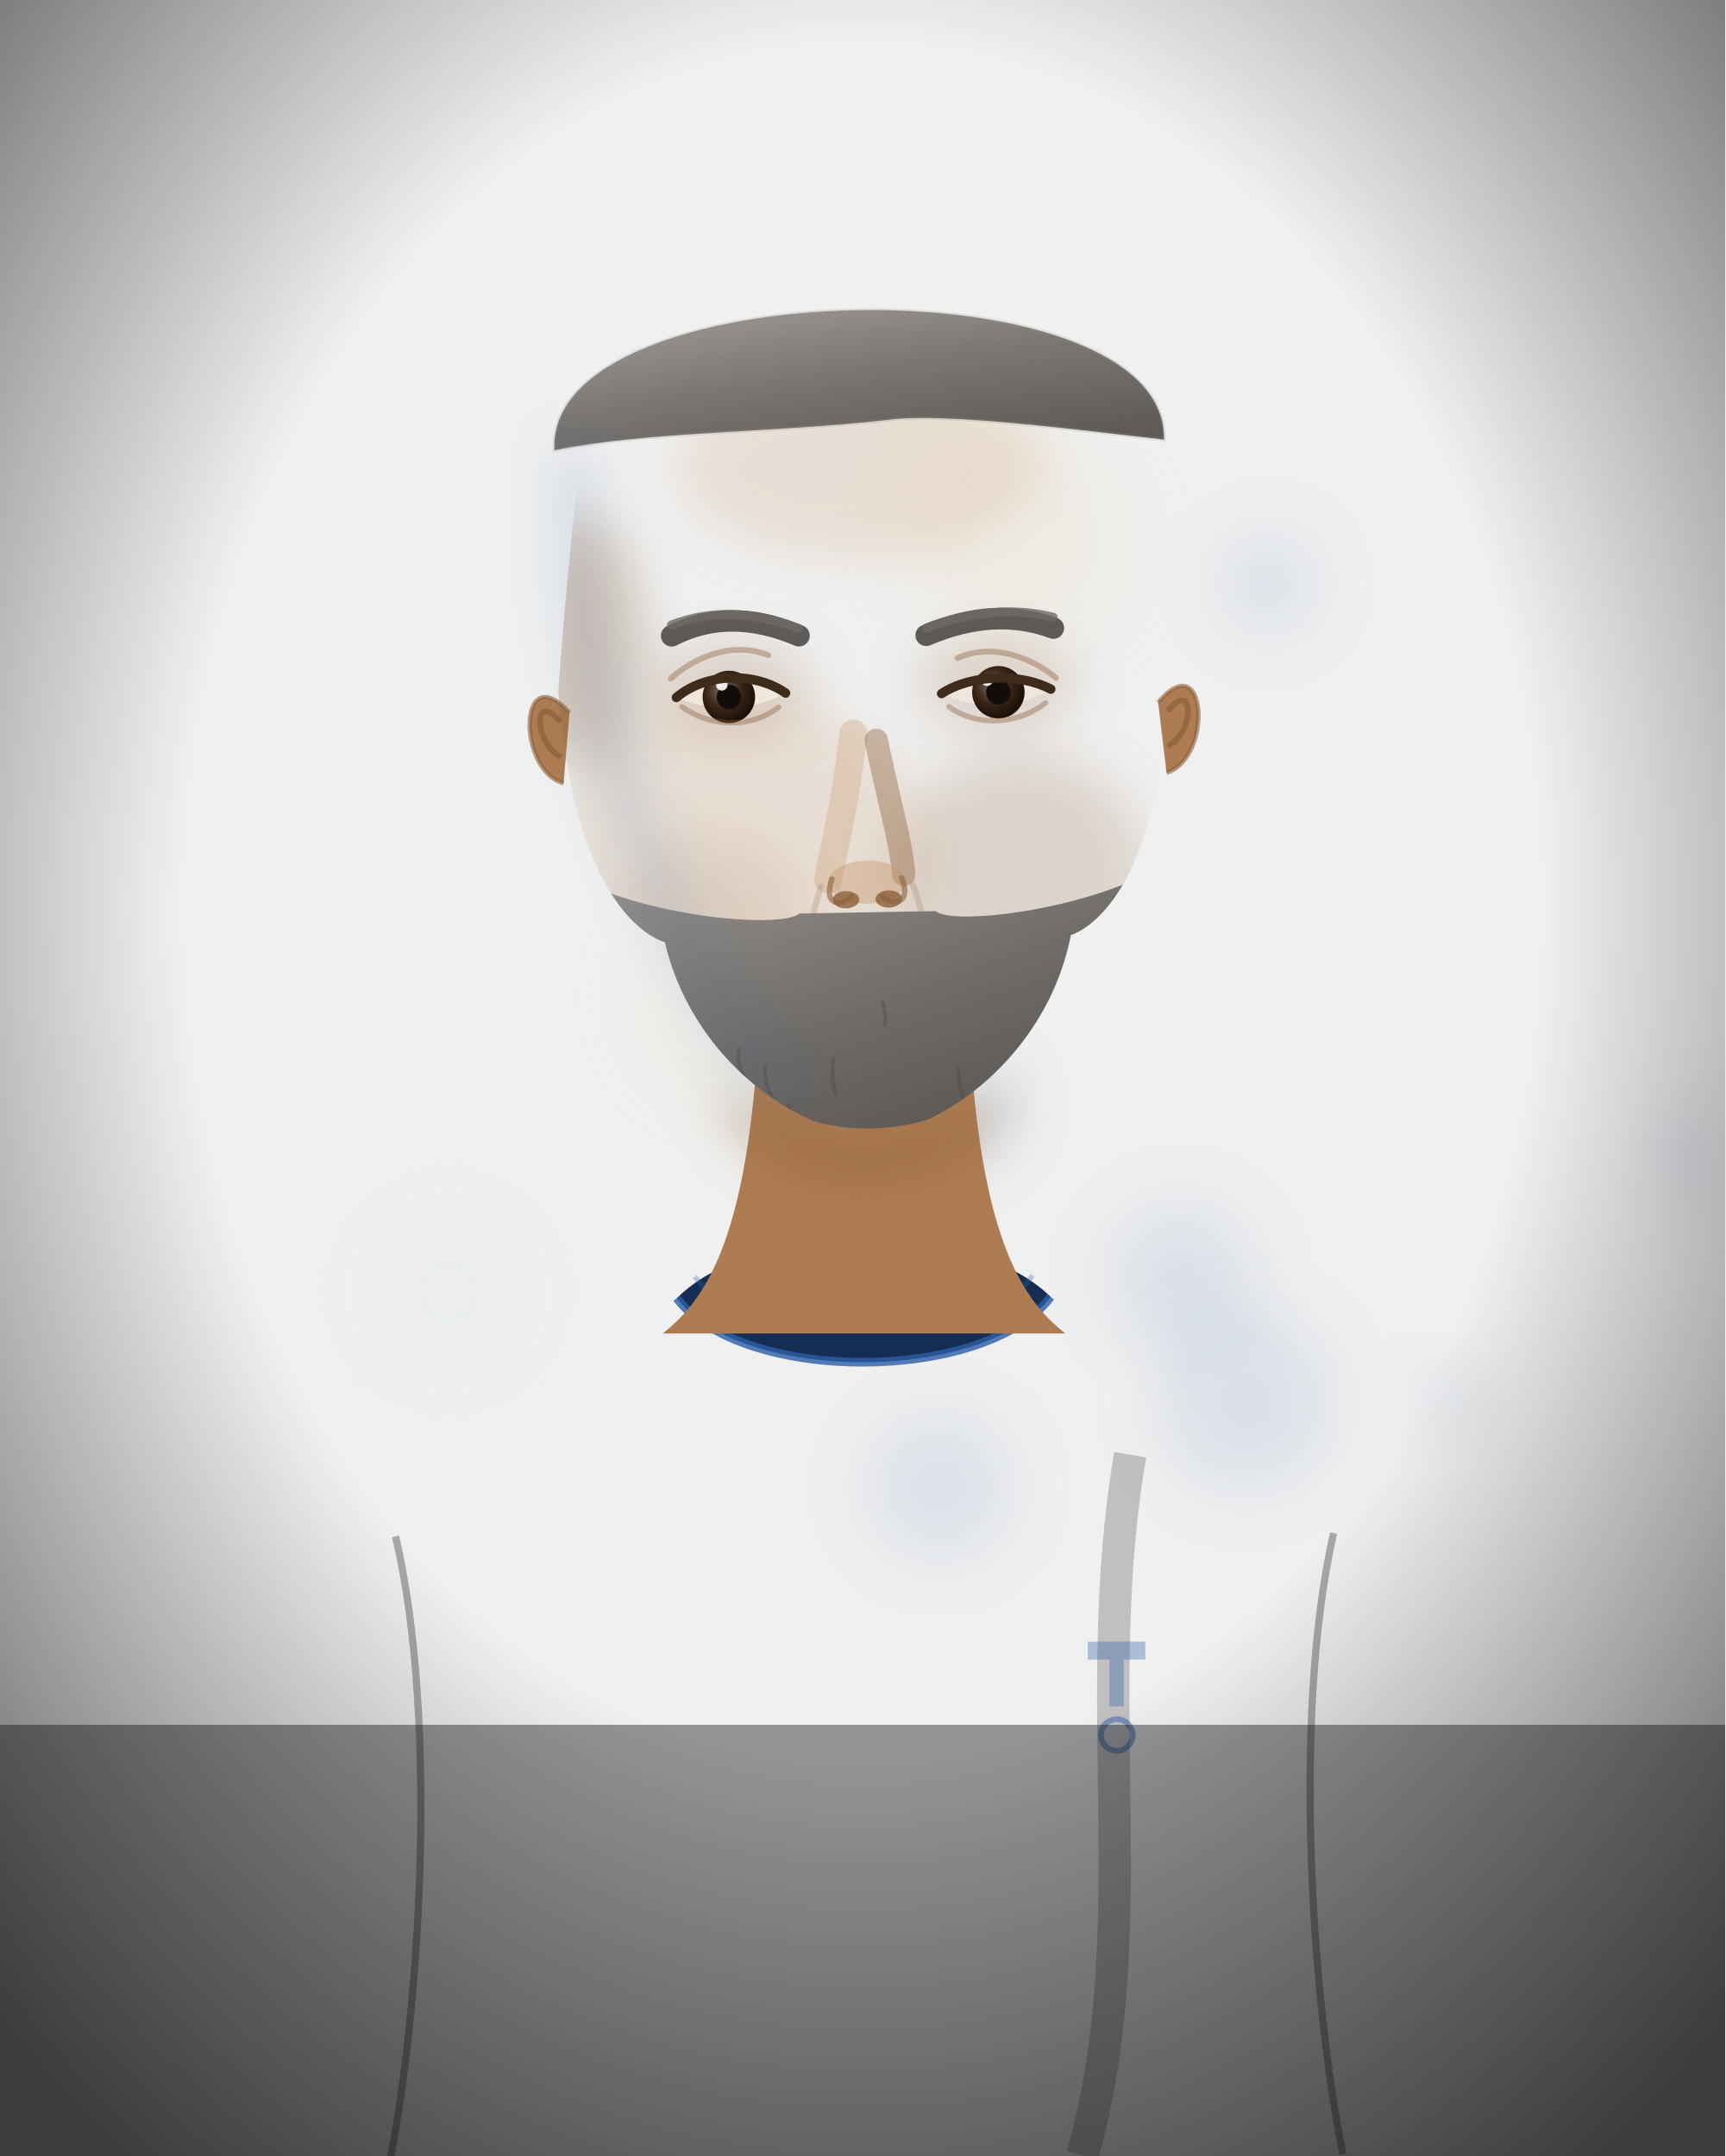
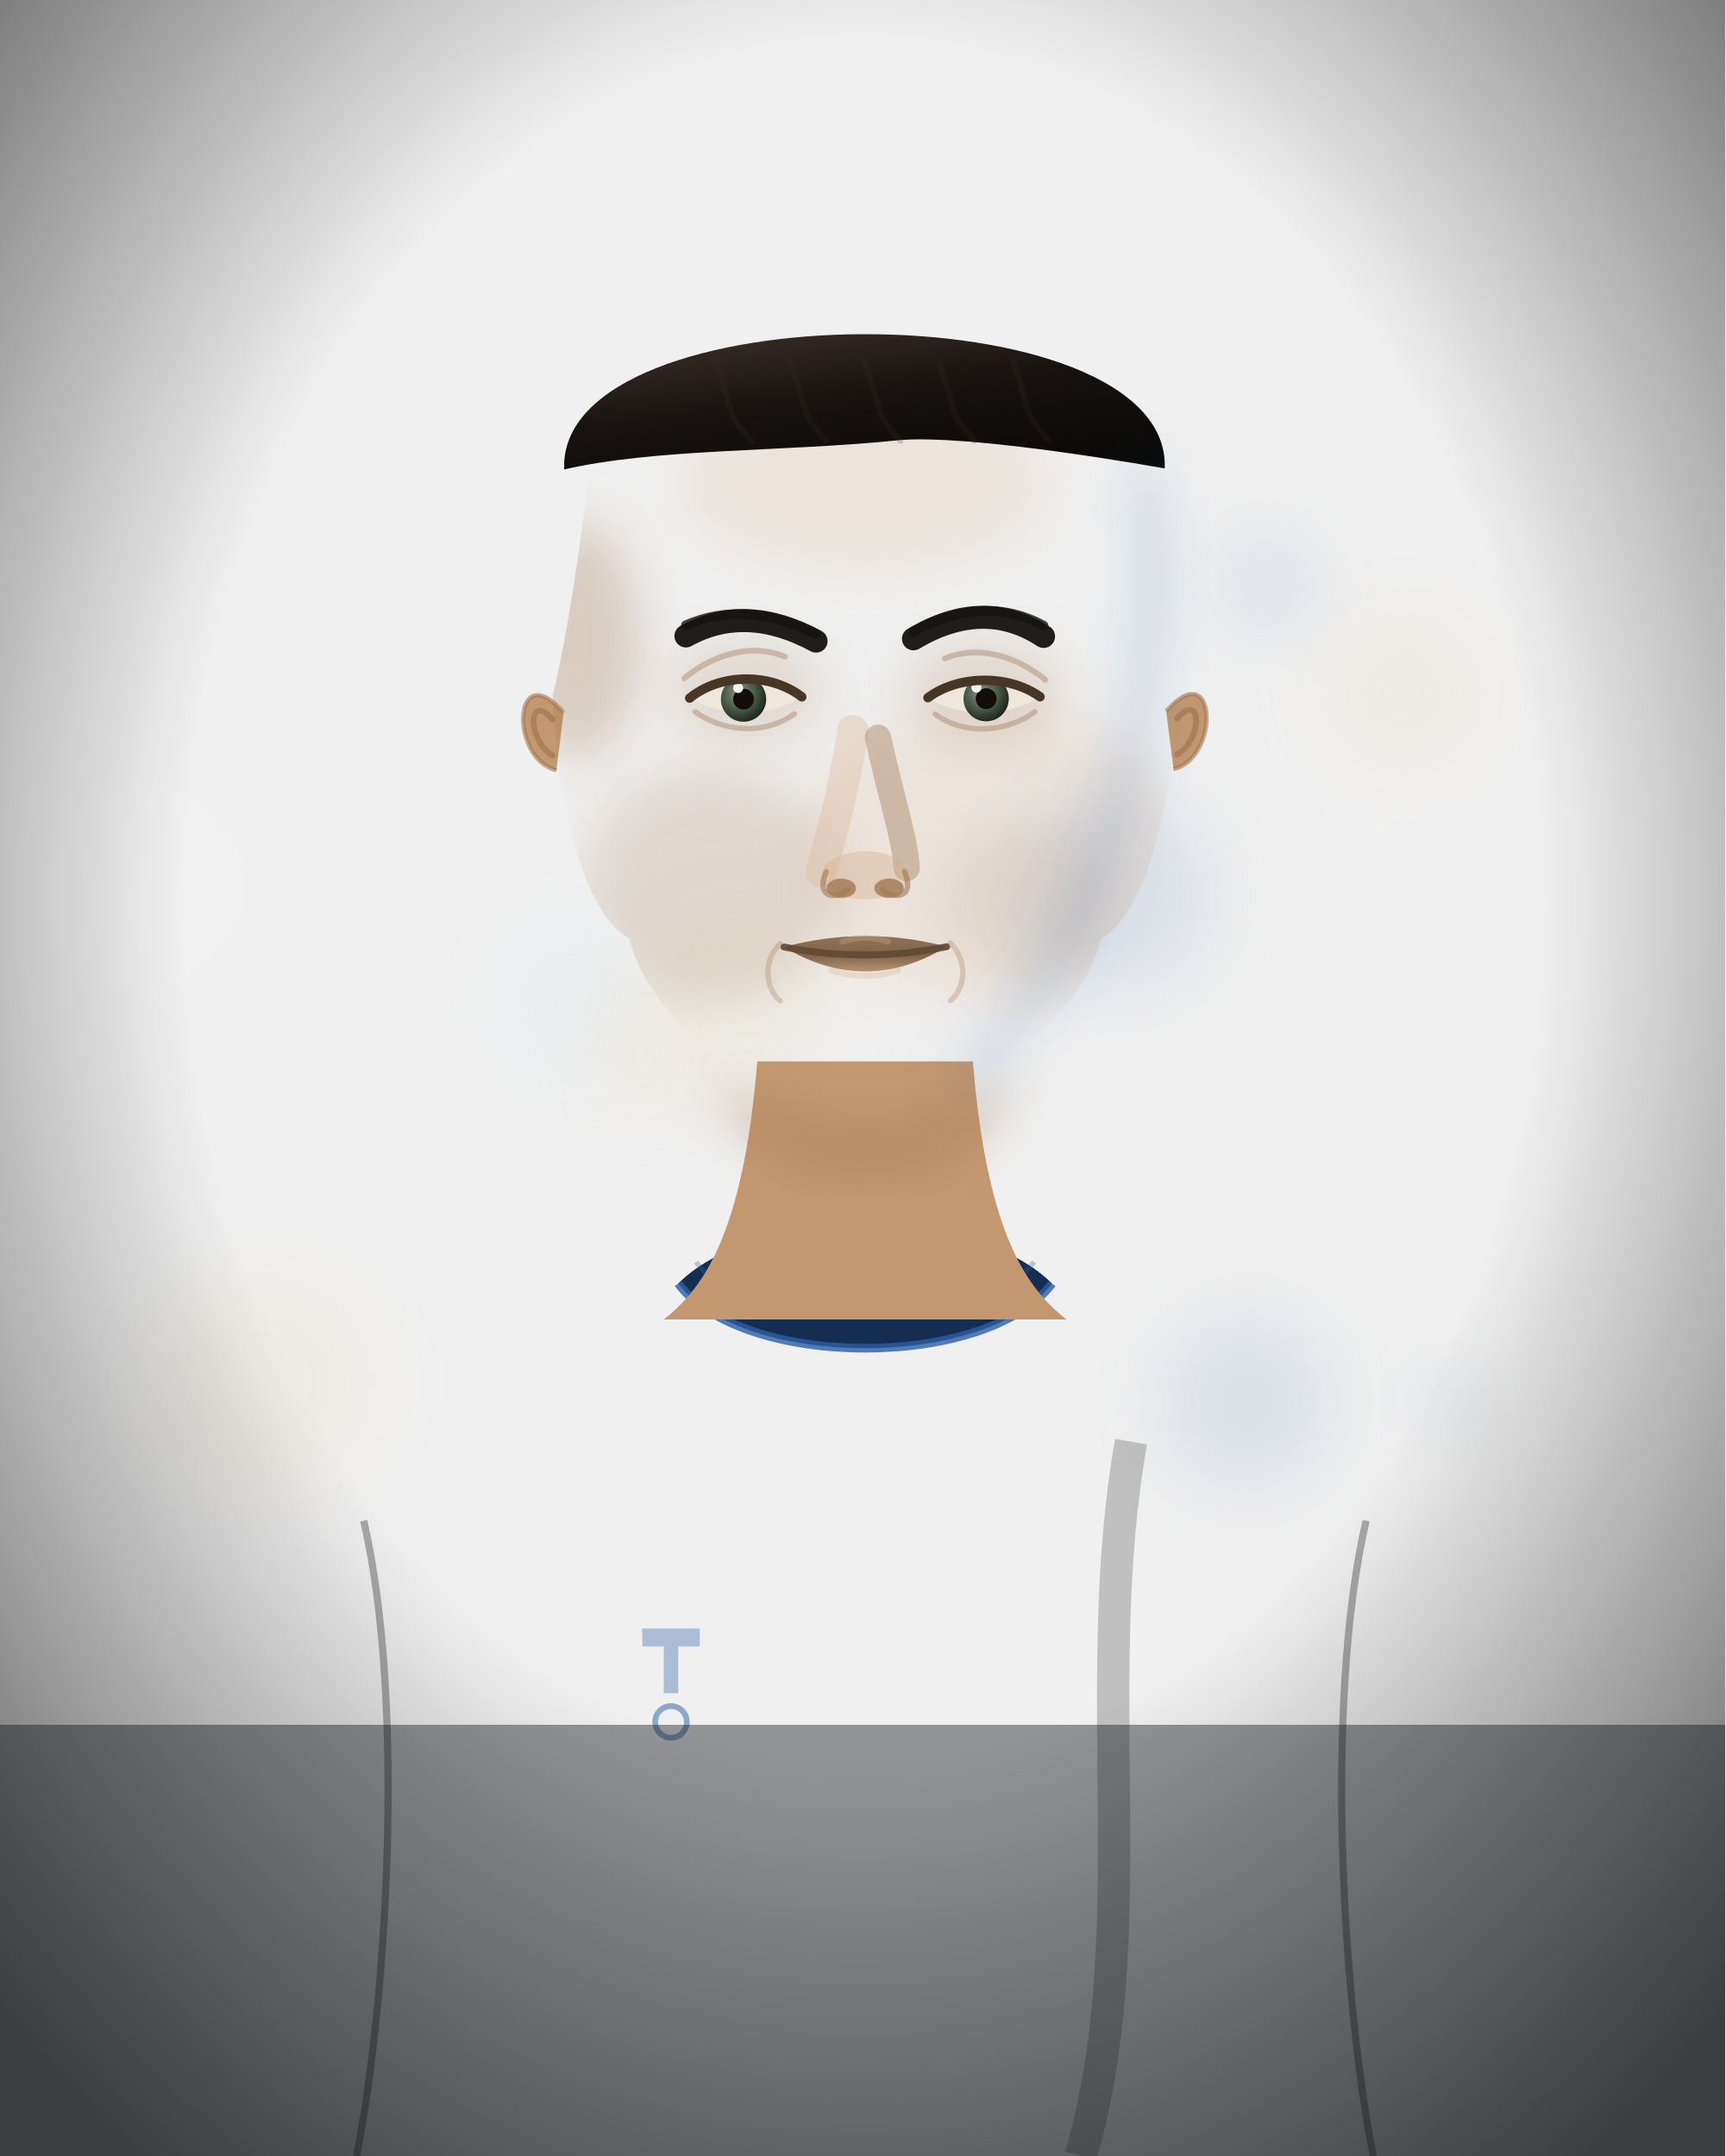
<svg xmlns="http://www.w3.org/2000/svg" viewBox="0 0 480 600" width="480" height="600" role="img" aria-label="Mahela Jayawardene portrait">
  <defs>
    <radialGradient id="p0ca5c89e4c-bg" cx="50%" cy="34%" r="78%">
      <stop offset="0%" stop-color="#1c3e6f" />
      <stop offset="46%" stop-color="#101B24" />
      <stop offset="100%" stop-color="#05090C" />
    </radialGradient>
    <radialGradient id="p0ca5c89e4c-glow" cx="50%" cy="50%" r="50%">
      <stop offset="0%" stop-color="#2B5EA8" stop-opacity="0.3" />
      <stop offset="60%" stop-color="#2B5EA8" stop-opacity="0.1" />
      <stop offset="100%" stop-color="#2B5EA8" stop-opacity="0" />
    </radialGradient>
-     <radialGradient id="p0ca5c89e4c-face" cx="34%" cy="26%" r="78%">
-       <stop offset="0%" stop-color="#C69668" />
-       <stop offset="42%" stop-color="#AE7C52" />
-       <stop offset="100%" stop-color="#8C6039" />
+     <radialGradient id="p0ca5c89e4c-face" cx="66%" cy="26%" r="78%">
+       <stop offset="0%" stop-color="#D8B08B" />
+       <stop offset="42%" stop-color="#C3976F" />
+       <stop offset="100%" stop-color="#A17852" />
    </radialGradient>
-     <linearGradient id="p0ca5c89e4c-shade" x1="0%" y1="0%" x2="100%" y2="0%">
-       <stop offset="0%" stop-color="#8C6039" stop-opacity="0" />
-       <stop offset="62%" stop-color="#8C6039" stop-opacity="0.1" />
-       <stop offset="100%" stop-color="#8C6039" stop-opacity="0.4" />
+     <linearGradient id="p0ca5c89e4c-shade" x1="100%" y1="0%" x2="0%" y2="0%">
+       <stop offset="0%" stop-color="#A17852" stop-opacity="0" />
+       <stop offset="62%" stop-color="#A17852" stop-opacity="0.1" />
+       <stop offset="100%" stop-color="#A17852" stop-opacity="0.4" />
    </linearGradient>
    <linearGradient id="p0ca5c89e4c-hair" x1="20%" y1="0%" x2="80%" y2="100%">
-       <stop offset="0%" stop-color="#918C87" />
-       <stop offset="46%" stop-color="#6E6A66" />
-       <stop offset="100%" stop-color="#4E4A47" />
+       <stop offset="0%" stop-color="#3A2E27" />
+       <stop offset="46%" stop-color="#17120F" />
+       <stop offset="100%" stop-color="#0A0806" />
    </linearGradient>
    <linearGradient id="p0ca5c89e4c-jersey" x1="10%" y1="0%" x2="90%" y2="100%">
      <stop offset="0%" stop-color="#152d51" />
      <stop offset="52%" stop-color="#0b182c" />
      <stop offset="100%" stop-color="#070D12" />
    </linearGradient>
    <radialGradient id="p0ca5c89e4c-iris" cx="40%" cy="38%" r="62%">
-       <stop offset="0%" stop-color="#7f7167" />
-       <stop offset="55%" stop-color="#3A2415" />
-       <stop offset="100%" stop-color="#1a1009" />
+       <stop offset="0%" stop-color="#8a9589" />
+       <stop offset="55%" stop-color="#4B5C4A" />
+       <stop offset="100%" stop-color="#222921" />
    </radialGradient>
    <linearGradient id="p0ca5c89e4c-lip" x1="0%" y1="0%" x2="0%" y2="100%">
-       <stop offset="0%" stop-color="#765130" />
-       <stop offset="55%" stop-color="#654529" />
-       <stop offset="100%" stop-color="#9d704a" />
+       <stop offset="0%" stop-color="#876545" />
+       <stop offset="55%" stop-color="#74563b" />
+       <stop offset="100%" stop-color="#b08864" />
    </linearGradient>
    <radialGradient id="p0ca5c89e4c-vig" cx="50%" cy="42%" r="72%">
      <stop offset="55%" stop-color="#000" stop-opacity="0" />
      <stop offset="100%" stop-color="#000" stop-opacity="0.6" />
    </radialGradient>
    <filter id="p0ca5c89e4c-soft" x="-30%" y="-30%" width="160%" height="160%">
      <feGaussianBlur stdDeviation="7" />
    </filter>
    <filter id="p0ca5c89e4c-bokeh" x="-50%" y="-50%" width="200%" height="200%">
      <feGaussianBlur stdDeviation="9" />
    </filter>
    <clipPath id="p0ca5c89e4c-clip">
-       <path d="M 161.6 133.7 C 161.6 93.8, 197.1 89.8, 240.4 89.8 C 283.7 89.8, 319.2 93.8, 319.2 133.7 C 323.9 172.8, 325.3 190.8, 325.3 190.8 C 321.9 255.2, 296.9 261.2, 296.9 261.2 C 291.2 287.5, 272.1 304.8, 256.3 311.8 C 246.7 314.8, 234.1 314.8, 224.6 311.8 C 208.7 304.8, 189.6 287.5, 183.9 261.2 C 183.9 261.2, 158.9 255.2, 155.5 190.8 C 155.5 190.8, 156.9 172.8, 161.6 133.7 Z" />
+       <path d="M 163.1 138.7 C 163.1 100.5, 198 96.5, 240.7 96.5 C 283.3 96.5, 318.2 100.5, 318.2 138.7 C 322.8 175.5, 327.5 193.5, 327.5 193.5 C 324.1 255, 306.4 261, 306.4 261 C 299.8 285.4, 274.5 299.7, 257.6 306.7 C 247.4 309.7, 233.9 309.7, 223.7 306.7 C 206.8 299.7, 181.5 285.4, 174.9 261 C 174.9 261, 157.3 255, 153.8 193.5 C 153.8 193.5, 158.5 175.5, 163.1 138.7 Z" />
    </clipPath>
  </defs>
  <rect width="480" height="600" fill="url(#bgGradId)" />
  <g>
-     <circle cx="261.3" cy="413.6" r="21.2" fill="#2B5EA8" opacity="0.1" filter="url(#p0ca5c89e4c-bokeh)" />
-     <circle cx="15.4" cy="255.4" r="30.5" fill="#FFFFFF" opacity="0.1" filter="url(#p0ca5c89e4c-bokeh)" />
-     <circle cx="124.7" cy="359.3" r="26.9" fill="#BFD8E6" opacity="0.1" filter="url(#p0ca5c89e4c-bokeh)" />
-     <circle cx="478.2" cy="321" r="16.9" fill="#2B5EA8" opacity="0.1" filter="url(#p0ca5c89e4c-bokeh)" />
-     <circle cx="328.3" cy="355.2" r="21.6" fill="#2B5EA8" opacity="0.1" filter="url(#p0ca5c89e4c-bokeh)" />
-     <circle cx="266.4" cy="308.3" r="16.1" fill="#2B5EA8" opacity="0.1" filter="url(#p0ca5c89e4c-bokeh)" />
+     <circle cx="310" cy="248.7" r="29.7" fill="#2B5EA8" opacity="0.1" filter="url(#p0ca5c89e4c-bokeh)" />
+     <circle cx="73.8" cy="384.6" r="32.1" fill="#E8C98A" opacity="0.1" filter="url(#p0ca5c89e4c-bokeh)" />
+     <circle cx="253.8" cy="291.1" r="7.6" fill="#E8C98A" opacity="0" filter="url(#p0ca5c89e4c-bokeh)" />
+     <circle cx="178.8" cy="293.8" r="15.5" fill="#E8C98A" opacity="0.1" filter="url(#p0ca5c89e4c-bokeh)" />
+     <circle cx="159.9" cy="278.5" r="24.5" fill="#BFD8E6" opacity="0.1" filter="url(#p0ca5c89e4c-bokeh)" />
+     <circle cx="390.3" cy="192.5" r="25.1" fill="#E8C98A" opacity="0.1" filter="url(#p0ca5c89e4c-bokeh)" />
+     <circle cx="39.8" cy="246.9" r="25.9" fill="#FFFFFF" opacity="0.1" filter="url(#p0ca5c89e4c-bokeh)" />
    <circle cx="346.7" cy="390.1" r="26.1" fill="#2B5EA8" opacity="0.1" filter="url(#p0ca5c89e4c-bokeh)" />
    <circle cx="205.7" cy="277.5" r="29.7" fill="#E8C98A" opacity="0.1" filter="url(#p0ca5c89e4c-bokeh)" />
    <circle cx="24.3" cy="72.5" r="18.6" fill="#E8C98A" opacity="0" filter="url(#p0ca5c89e4c-bokeh)" />
    <circle cx="352.5" cy="162.5" r="14.9" fill="#2B5EA8" opacity="0.1" filter="url(#p0ca5c89e4c-bokeh)" />
    <circle cx="402" cy="388.6" r="9" fill="#2B5EA8" opacity="0.1" filter="url(#p0ca5c89e4c-bokeh)" />
-     <circle cx="282.6" cy="150.8" r="33.2" fill="#E8C98A" opacity="0.1" filter="url(#p0ca5c89e4c-bokeh)" />
-     <circle cx="390.8" cy="162.1" r="11.6" fill="#E8C98A" opacity="0" filter="url(#p0ca5c89e4c-bokeh)" />
    <rect x="0" y="180" width="480" height="36" fill="#DDEAF2" opacity="0" />
  </g>
-   <ellipse cx="240.4" cy="188.7" rx="203.8" ry="252.7" fill="url(#glowId)" />
-   <g transform="rotate(-0.2 240.4 383.1)">
-     <path d="M 69.9 600 C 103.9 413.1, 144.4 371.1, 188.4 361.1     L 292.4 361.1 C 336.4 371.1, 376.9 413.1, 410.9 600 Z" fill="url(#jerseyGradId)" />
-     <path d="M 109.9 427.1 C 121.9 479.1, 115.9 560, 107.9 600" fill="none" stroke="#000" stroke-opacity="0.3" stroke-width="2" />
-     <path d="M 370.9 427.1 C 358.9 479.1, 364.9 560, 372.9 600" fill="none" stroke="#000" stroke-opacity="0.3" stroke-width="2" />
-     <path d="M 154.4 417.1 C 170.4 467.1, 158.4 530, 176.4 600" fill="none" stroke="#fff" stroke-opacity="0" stroke-width="10" />
-     <path d="M 314.4 405.1 C 302.4 473.1, 318.4 538, 300.4 600" fill="none" stroke="#000" stroke-opacity="0.2" stroke-width="9" />
-     <path d="M 188.4 361.1 C 206.4 385.1, 274.4 385.1, 292.4 361.1     C 280.4 349.1, 258.4 345.1, 240.4 345.1     C 222.4 345.1, 200.4 349.1, 188.4 361.1 Z" fill="#152d51" />
-     <path d="M 188.4 361.1 C 206.4 385.1, 274.4 385.1, 292.4 361.1" fill="none" stroke="#2B5EA8" stroke-opacity="0.8" stroke-width="2.4" />
-     <path d="M 193.4 355.1 C 207.4 375.1, 273.4 375.1, 287.4 355.1" fill="none" stroke="#2B5EA8" stroke-opacity="0.3" stroke-width="1.4" />
-     <g transform="translate(302.4 457.1)" opacity="0.5">
+   <ellipse cx="240.7" cy="191.4" rx="208.5" ry="242.6" fill="url(#glowId)" />
+   <g transform="rotate(0 240.7 379.2)">
+     <path d="M 61.2 600 C 95.2 409.2, 144.7 367.2, 188.7 357.2     L 292.7 357.2 C 336.7 367.2, 386.1 409.2, 420.1 600 Z" fill="url(#jerseyGradId)" />
+     <path d="M 101.2 423.2 C 113.2 475.2, 107.2 560, 99.2 600" fill="none" stroke="#000" stroke-opacity="0.3" stroke-width="2" />
+     <path d="M 380.1 423.2 C 368.1 475.2, 374.1 560, 382.1 600" fill="none" stroke="#000" stroke-opacity="0.3" stroke-width="2" />
+     <path d="M 154.7 413.2 C 170.7 463.2, 158.7 530, 176.7 600" fill="none" stroke="#fff" stroke-opacity="0" stroke-width="10" />
+     <path d="M 314.7 401.2 C 302.7 469.2, 318.7 538, 300.7 600" fill="none" stroke="#000" stroke-opacity="0.2" stroke-width="9" />
+     <path d="M 188.7 357.2 C 206.7 381.2, 274.7 381.2, 292.7 357.2     C 280.7 345.2, 258.7 341.2, 240.7 341.2     C 222.7 341.2, 200.7 345.2, 188.7 357.2 Z" fill="#152d51" />
+     <path d="M 188.7 357.2 C 206.7 381.2, 274.7 381.2, 292.7 357.2" fill="none" stroke="#2B5EA8" stroke-opacity="0.8" stroke-width="2.4" />
+     <path d="M 193.7 351.2 C 207.7 371.2, 273.7 371.2, 287.7 351.2" fill="none" stroke="#2B5EA8" stroke-opacity="0.3" stroke-width="1.4" />
+     <g transform="translate(178.7 453.2)" opacity="0.5">
      <path d="M 0 0 L 16 0 L 16 5 L 10 5 L 10 18 L 6 18 L 6 5 L 0 5 Z" fill="#2B5EA8" opacity="0.7" />
      <circle cx="8" cy="26" r="4.4" fill="none" stroke="#2B5EA8" stroke-width="1.6" />
    </g>
  </g>
-   <path d="M 210.4 297.5 L 270.4 297.5 C 274.4 349.1, 286.4 363.1, 296.4 371.1     L 184.4 371.1 C 194.4 363.1, 206.4 349.1, 210.4 297.5 Z" fill="#AE7C52" />
-   <path d="M 210.4 297.5 L 270.4 297.5 C 268.4 321.5, 270.4 343.1, 280.4 363.1     L 200.4 363.1 C 210.4 343.1, 212.4 321.5, 210.4 297.5 Z" fill="url(#shadeGradId)" opacity="0.9" />
-   <path d="M 198.4 301.5 C 224.4 323.5, 256.4 323.5, 282.4 301.5     C 270.4 335.5, 210.4 335.5, 198.4 301.5 Z" fill="#8C6039" opacity="0.6" filter="url(#p0ca5c89e4c-soft)" />
-   <g transform="rotate(-1 240.4 199.6)">
-     <path d="M 158.5 196.9 C 144.5 180.9, 143.5 212.8, 156.5 216.5" fill="#AE7C52" stroke="#8C6039" stroke-opacity="0.6" stroke-width="1.2" />
-     <path d="M 155.5 198.9 C 148.5 190.9, 148.5 204.9, 155.5 208.9" fill="none" stroke="#8C6039" stroke-opacity="0.7" stroke-width="1.6" stroke-linecap="round" />
-     <path d="M 322.3 196.9 C 336.3 180.9, 337.3 212.8, 324.3 216.5" fill="#AE7C52" stroke="#8C6039" stroke-opacity="0.6" stroke-width="1.2" />
-     <path d="M 325.3 198.9 C 332.3 190.9, 332.3 204.9, 325.3 208.9" fill="none" stroke="#8C6039" stroke-opacity="0.7" stroke-width="1.6" stroke-linecap="round" />
-     <path d="M 161.6 133.7 C 161.6 93.8, 197.1 89.8, 240.4 89.8 C 283.7 89.8, 319.2 93.8, 319.2 133.7 C 323.9 172.8, 325.3 190.8, 325.3 190.8 C 321.9 255.2, 296.9 261.2, 296.9 261.2 C 291.2 287.5, 272.1 304.8, 256.3 311.8 C 246.7 314.8, 234.1 314.8, 224.6 311.8 C 208.7 304.8, 189.6 287.5, 183.9 261.2 C 183.9 261.2, 158.9 255.2, 155.5 190.8 C 155.5 190.8, 156.9 172.8, 161.6 133.7 Z" fill="url(#faceGradId)" />
+   <path d="M 210.7 295.4 L 270.7 295.4 C 274.7 345.2, 286.7 359.2, 296.7 367.2     L 184.7 367.2 C 194.7 359.2, 206.7 345.2, 210.7 295.4 Z" fill="#C3976F" />
+   <path d="M 210.7 295.4 L 270.7 295.4 C 268.7 319.4, 270.7 339.2, 280.7 359.2     L 200.7 359.2 C 210.7 339.2, 212.7 319.4, 210.7 295.4 Z" fill="url(#shadeGradId)" opacity="0.9" />
+   <path d="M 198.7 299.4 C 224.7 321.4, 256.7 321.4, 282.7 299.4     C 270.7 333.4, 210.7 333.4, 198.7 299.4 Z" fill="#A17852" opacity="0.6" filter="url(#p0ca5c89e4c-soft)" />
+   <g transform="rotate(-0.1 240.7 202)">
+     <path d="M 156.8 198.1 C 142.7 182.1, 141.7 211.1, 154.8 214.2" fill="#C3976F" stroke="#A17852" stroke-opacity="0.6" stroke-width="1.2" />
+     <path d="M 153.8 200.1 C 146.7 192.1, 146.7 206.1, 153.8 210.1" fill="none" stroke="#A17852" stroke-opacity="0.7" stroke-width="1.6" stroke-linecap="round" />
+     <path d="M 324.5 198.1 C 338.6 182.1, 339.6 211.1, 326.5 214.2" fill="#C3976F" stroke="#A17852" stroke-opacity="0.6" stroke-width="1.2" />
+     <path d="M 327.5 200.1 C 334.6 192.1, 334.6 206.1, 327.5 210.1" fill="none" stroke="#A17852" stroke-opacity="0.7" stroke-width="1.6" stroke-linecap="round" />
+     <path d="M 163.1 138.7 C 163.1 100.5, 198 96.5, 240.7 96.5 C 283.3 96.5, 318.2 100.5, 318.2 138.7 C 322.8 175.5, 327.5 193.5, 327.5 193.5 C 324.1 255, 306.4 261, 306.4 261 C 299.8 285.4, 274.5 299.7, 257.6 306.7 C 247.4 309.7, 233.9 309.7, 223.7 306.7 C 206.8 299.7, 181.5 285.4, 174.9 261 C 174.9 261, 157.3 255, 153.8 193.5 C 153.8 193.5, 158.5 175.5, 163.1 138.7 Z" fill="url(#faceGradId)" />
    <g clip-path="url(#p0ca5c89e4c-clip)">
-       <rect x="145.5" y="79.8" width="189.9" height="243.7" fill="url(#shadeGradId)" />
-       <ellipse cx="204.7" cy="236.9" rx="52.7" ry="43.9" fill="#C69668" opacity="0.2" filter="url(#p0ca5c89e4c-soft)" />
-       <ellipse cx="282.9" cy="244.9" rx="35.7" ry="35.2" fill="#8C6039" opacity="0.2" filter="url(#p0ca5c89e4c-soft)" />
-       <ellipse cx="240.4" cy="129.3" rx="51" ry="26.4" fill="#C69668" opacity="0.2" filter="url(#p0ca5c89e4c-soft)" />
-       <ellipse cx="162.3" cy="176.9" rx="17" ry="35.2" fill="#8C6039" opacity="0.3" filter="url(#p0ca5c89e4c-soft)" />
-       <ellipse cx="203.5" cy="190.9" rx="22.2" ry="13.7" fill="#8C6039" opacity="0.2" filter="url(#p0ca5c89e4c-soft)" />
-       <ellipse cx="277.3" cy="190.9" rx="22.2" ry="13.7" fill="#8C6039" opacity="0.2" filter="url(#p0ca5c89e4c-soft)" />
-       <ellipse cx="196.2" cy="252.5" rx="25.5" ry="22" fill="#855b36" opacity="0.1" filter="url(#p0ca5c89e4c-soft)" />
-       <path d="M 222.7 176.6 Q 203.5 168 187.3 176" fill="none" stroke="#4E4A47" stroke-width="6" stroke-linecap="round" opacity="0.9" />
-       <path d="M 222.7 174.6 Q 203.5 167 187.3 173" fill="none" stroke="#6E6A66" stroke-width="2.5" stroke-linecap="round" opacity="0.8" />
-       <path d="M 258.1 177.1 Q 277.3 169.3 293.5 175.7" fill="none" stroke="#4E4A47" stroke-width="6" stroke-linecap="round" opacity="0.9" />
-       <path d="M 258.1 175.1 Q 277.3 168.3 293.5 172.7" fill="none" stroke="#6E6A66" stroke-width="2.5" stroke-linecap="round" opacity="0.8" />
-       <path d="M 218.7 192.5 C 210.3 186.4, 196.6 186.4, 188.3 193.2       C 197.4 197.4, 209.9 197.4, 218.7 192.5 Z" fill="#EFE7DE" />
-       <circle cx="202.9" cy="193.3" r="7.3" fill="url(#p0ca5c89e4c-iris)" />
-       <circle cx="202.9" cy="193.3" r="3.4" fill="#120D0A" />
-       <circle cx="201" cy="189.9" r="1.6" fill="#fff" opacity="0.9" />
-       <path d="M 218.7 192.5 C 210.3 186.4, 196.6 186.4, 188.3 193.2" fill="none" stroke="#3f2b1a" stroke-width="2.6" stroke-linecap="round" />
-       <path d="M 214.1 181.9 C 203.5 177.4, 192.5 182.9, 186.8 187.9" fill="none" stroke="#8C6039" stroke-width="1.6" opacity="0.4" stroke-linecap="round" />
-       <path d="M 216.7 196.4 C 208 202.8, 196.6 201, 189.8 195.8" fill="none" stroke="#8C6039" stroke-width="1.5" opacity="0.4" stroke-linecap="round" />
-       <path d="M 262.1 193.4 C 270.5 188.1, 284.2 188.1, 292.5 192.7       C 283.4 198.1, 270.9 198.1, 262.1 193.4 Z" fill="#EFE7DE" />
-       <circle cx="277.9" cy="193.3" r="7.3" fill="url(#p0ca5c89e4c-iris)" />
-       <circle cx="277.9" cy="193.3" r="3.4" fill="#120D0A" />
-       <circle cx="274.8" cy="189.9" r="1.6" fill="#fff" opacity="0.9" />
-       <path d="M 262.1 193.4 C 270.5 188.1, 284.2 188.1, 292.5 192.7" fill="none" stroke="#3f2b1a" stroke-width="2.6" stroke-linecap="round" />
-       <path d="M 266.7 183.6 C 277.3 179.1, 288.3 184.6, 294 189.6" fill="none" stroke="#8C6039" stroke-width="1.6" opacity="0.4" stroke-linecap="round" />
-       <path d="M 264.1 197.1 C 272.8 203.5, 284.2 201.7, 291 196.5" fill="none" stroke="#8C6039" stroke-width="1.5" opacity="0.4" stroke-linecap="round" />
-       <path d="M 237.4 204.1 C 235 222.1, 231.8 234.5, 229.6 244.5" fill="none" stroke="#C69668" stroke-width="7.8" stroke-linecap="round" opacity="0.3" />
-       <path d="M 243.7 206.1 C 247.1 224.1, 250.1 234.5, 250.7 243.5" fill="none" stroke="#8C6039" stroke-width="6.5" stroke-linecap="round" opacity="0.4" />
-       <ellipse cx="240.4" cy="245.5" rx="10.8" ry="6" fill="#C69668" opacity="0.4" />
-       <ellipse cx="234.5" cy="250.3" rx="3.7" ry="2.4" fill="#8C6039" opacity="0.8" />
-       <ellipse cx="246.4" cy="250.3" rx="3.7" ry="2.4" fill="#8C6039" opacity="0.8" />
-       <path d="M 230.7 244.5 C 228 251.5, 232.8 252.5, 236.1 249.5" fill="none" stroke="#8C6039" stroke-width="1.5" opacity="0.6" stroke-linecap="round" />
-       <path d="M 250.1 244.5 C 252.8 251.5, 248 252.5, 244.7 249.5" fill="none" stroke="#8C6039" stroke-width="1.5" opacity="0.6" stroke-linecap="round" />
-       <path d="M 219.3 263.9 Q 240.4 258.4 261.5 263.9 Q 240.4 277 219.3 263.9 Z" fill="url(#p0ca5c89e4c-lip)" opacity="0.9" />
-       <path d="M 234.5 262.6 Q 240.4 260.6 246.3 262.6" fill="none" stroke="#C69668" stroke-width="1.6" opacity="0.3" stroke-linecap="round" />
-       <path d="M 219.3 263.9 Q 240.4 268.4 261.5 263.9" fill="none" stroke="#543a22" stroke-width="1.9" stroke-linecap="round" opacity="0.9" />
-       <path d="M 231.5 270.1 Q 240.4 273.2 248.9 270.1" fill="none" stroke="#C69668" stroke-width="1.7" opacity="0.3" stroke-linecap="round" />
-       <path d="M 218.3 262.9 C 212.3 268.9, 215.3 276.9, 218.3 278.9" fill="none" stroke="#8C6039" stroke-width="1.5" opacity="0.3" stroke-linecap="round" />
-       <path d="M 262.5 262.9 C 268.5 268.9, 265.5 276.9, 262.5 278.9" fill="none" stroke="#8C6039" stroke-width="1.5" opacity="0.3" stroke-linecap="round" />
-       <path d="M 227.6 246.5 C 223.6 257.9, 225.6 259.9, 221.4 262.9" fill="none" stroke="#8C6039" stroke-width="1.7" opacity="0.2" stroke-linecap="round" />
-       <path d="M 253.2 246.5 C 257.2 257.9, 255.2 259.9, 259.4 262.9" fill="none" stroke="#8C6039" stroke-width="1.7" opacity="0.2" stroke-linecap="round" />
+       <rect x="143.8" y="86.5" width="193.7" height="235" fill="url(#shadeGradId)" />
+       <ellipse cx="277.1" cy="238.1" rx="53.9" ry="42.2" fill="#D8B08B" opacity="0.2" filter="url(#p0ca5c89e4c-soft)" />
+       <ellipse cx="197.2" cy="246.1" rx="36.5" ry="33.8" fill="#A17852" opacity="0.2" filter="url(#p0ca5c89e4c-soft)" />
+       <ellipse cx="240.7" cy="134.4" rx="52.1" ry="25.3" fill="#D8B08B" opacity="0.2" filter="url(#p0ca5c89e4c-soft)" />
+       <ellipse cx="160.8" cy="178.1" rx="17.4" ry="33.8" fill="#A17852" opacity="0.3" filter="url(#p0ca5c89e4c-soft)" />
+       <ellipse cx="207.5" cy="192.1" rx="22.6" ry="14.6" fill="#A17852" opacity="0.2" filter="url(#p0ca5c89e4c-soft)" />
+       <ellipse cx="273.8" cy="192.1" rx="22.6" ry="14.6" fill="#A17852" opacity="0.2" filter="url(#p0ca5c89e4c-soft)" />
+       <ellipse cx="285.8" cy="250.6" rx="26.1" ry="21.1" fill="#99724e" opacity="0.1" filter="url(#p0ca5c89e4c-soft)" />
+       <path d="M 227.1 178.4 Q 207.5 167.7 190.9 176.9" fill="none" stroke="#0A0806" stroke-width="6.4" stroke-linecap="round" opacity="0.9" />
+       <path d="M 227.1 176.4 Q 207.5 166.7 190.9 173.9" fill="none" stroke="#17120F" stroke-width="2.7" stroke-linecap="round" opacity="0.8" />
+       <path d="M 254.2 177.8 Q 273.8 166.2 290.4 177.2" fill="none" stroke="#0A0806" stroke-width="6.4" stroke-linecap="round" opacity="0.9" />
+       <path d="M 254.2 175.8 Q 273.8 165.2 290.4 174.2" fill="none" stroke="#17120F" stroke-width="2.7" stroke-linecap="round" opacity="0.8" />
+       <path d="M 223.1 193.9 C 214.5 187.2, 200.5 187.2, 191.9 194.2       C 201.3 199.6, 214.1 199.6, 223.1 193.9 Z" fill="#EFE7DE" />
+       <circle cx="206.9" cy="194.5" r="6.3" fill="url(#p0ca5c89e4c-iris)" />
+       <circle cx="206.9" cy="194.5" r="2.9" fill="#120D0A" />
+       <circle cx="205.4" cy="191.4" r="1.4" fill="#fff" opacity="0.9" />
+       <path d="M 223.1 193.9 C 214.5 187.2, 200.5 187.2, 191.9 194.2" fill="none" stroke="#483625" stroke-width="2.6" stroke-linecap="round" />
+       <path d="M 218.4 182.7 C 207.5 178.2, 196.3 183.7, 190.4 188.7" fill="none" stroke="#A17852" stroke-width="1.6" opacity="0.4" stroke-linecap="round" />
+       <path d="M 221.1 198.6 C 212.2 205, 200.5 203.2, 193.4 198" fill="none" stroke="#A17852" stroke-width="1.5" opacity="0.4" stroke-linecap="round" />
+       <path d="M 258.2 194.2 C 266.8 187.8, 280.8 187.8, 289.4 194       C 280 199.8, 267.3 199.8, 258.2 194.2 Z" fill="#EFE7DE" />
+       <circle cx="274.4" cy="194.5" r="6.3" fill="url(#p0ca5c89e4c-iris)" />
+       <circle cx="274.4" cy="194.5" r="2.9" fill="#120D0A" />
+       <circle cx="271.7" cy="191.4" r="1.4" fill="#fff" opacity="0.9" />
+       <path d="M 258.2 194.2 C 266.8 187.8, 280.8 187.8, 289.4 194" fill="none" stroke="#483625" stroke-width="2.6" stroke-linecap="round" />
+       <path d="M 262.9 183.3 C 273.8 178.8, 285 184.3, 290.9 189.3" fill="none" stroke="#A17852" stroke-width="1.6" opacity="0.4" stroke-linecap="round" />
+       <path d="M 260.2 198.8 C 269.1 205.2, 280.8 203.4, 287.9 198.2" fill="none" stroke="#A17852" stroke-width="1.5" opacity="0.4" stroke-linecap="round" />
+       <path d="M 237.3 203.3 C 234.6 221.3, 231 232.6, 228.5 242.6" fill="none" stroke="#D8B08B" stroke-width="8.7" stroke-linecap="round" opacity="0.3" />
+       <path d="M 244.3 205.3 C 248.2 223.3, 251.6 232.6, 252.2 241.6" fill="none" stroke="#A17852" stroke-width="7.3" stroke-linecap="round" opacity="0.4" />
+       <ellipse cx="240.7" cy="243.6" rx="12.1" ry="6.7" fill="#D8B08B" opacity="0.4" />
+       <ellipse cx="234" cy="247.2" rx="4.1" ry="2.7" fill="#A17852" opacity="0.8" />
+       <ellipse cx="247.3" cy="247.2" rx="4.1" ry="2.7" fill="#A17852" opacity="0.8" />
+       <path d="M 229.8 242.6 C 226.7 249.6, 232.2 250.6, 235.8 247.6" fill="none" stroke="#A17852" stroke-width="1.5" opacity="0.6" stroke-linecap="round" />
+       <path d="M 251.6 242.6 C 254.6 249.6, 249.2 250.6, 245.5 247.6" fill="none" stroke="#A17852" stroke-width="1.5" opacity="0.6" stroke-linecap="round" />
+       <path d="M 218 263.5 Q 240.7 257.5 263.3 263.5 Q 240.7 277.2 218 263.5 Z" fill="url(#p0ca5c89e4c-lip)" opacity="0.9" />
+       <path d="M 234.3 262.1 Q 240.7 259.9 247 262.1" fill="none" stroke="#D8B08B" stroke-width="1.6" opacity="0.3" stroke-linecap="round" />
+       <path d="M 218 263.5 Q 240.7 268 263.3 263.5" fill="none" stroke="#614831" stroke-width="1.9" stroke-linecap="round" opacity="0.9" />
+       <path d="M 231.2 270 Q 240.7 273.2 249.7 270" fill="none" stroke="#D8B08B" stroke-width="1.7" opacity="0.3" stroke-linecap="round" />
+       <path d="M 217 262.5 C 211 268.5, 214 276.5, 217 278.5" fill="none" stroke="#A17852" stroke-width="1.5" opacity="0.3" stroke-linecap="round" />
+       <path d="M 264.3 262.5 C 270.3 268.5, 267.3 276.5, 264.3 278.5" fill="none" stroke="#A17852" stroke-width="1.5" opacity="0.3" stroke-linecap="round" />
    </g>
    <g clip-path="url(#p0ca5c89e4c-clip)" opacity="1">
-       <g>
-         <path d="M 158.9 242.8       C 160.6 305.5, 195.2 333.5, 240.4 335.5       C 285.6 333.5, 320.2 305.5, 321.9 242.8       C 299.9 254.8, 263.6 257.9, 259.4 253.9       L 221.4 253.9 C 217.2 257.9, 181 254.8, 158.9 242.8 Z" fill="url(#p0ca5c89e4c-hair)" />
-         <path d="M 230.2 294.5 q -0.8 6.3 0.6 9.9" fill="none" stroke="#4E4A47" stroke-width="1" opacity="0.4" stroke-linecap="round" />
-         <path d="M 203.9 291.3 q -0.6 5.1 1.7 7.8" fill="none" stroke="#4E4A47" stroke-width="1" opacity="0.4" stroke-linecap="round" />
-         <path d="M 186.3 298.6 q 0.1 7.1 -0.6 9.5" fill="none" stroke="#4E4A47" stroke-width="1" opacity="0.4" stroke-linecap="round" />
-         <path d="M 211.2 296.3 q -0.3 5.4 1.7 8.1" fill="none" stroke="#4E4A47" stroke-width="1" opacity="0.4" stroke-linecap="round" />
-         <path d="M 265.1 297.8 q -0.4 4.2 1.9 11.3" fill="none" stroke="#4E4A47" stroke-width="1" opacity="0.4" stroke-linecap="round" />
-         <path d="M 287.2 293.2 q 1.2 6.3 1.4 9.3" fill="none" stroke="#4E4A47" stroke-width="1" opacity="0.4" stroke-linecap="round" />
-         <path d="M 287 308.5 q -0.4 7.2 0.5 9.1" fill="none" stroke="#4E4A47" stroke-width="1" opacity="0.4" stroke-linecap="round" />
-         <path d="M 217.6 307.1 q 0.1 7.1 1.8 7.5" fill="none" stroke="#4E4A47" stroke-width="1" opacity="0.4" stroke-linecap="round" />
-         <path d="M 244.1 279 q 1.3 4.8 0.5 6.2" fill="none" stroke="#4E4A47" stroke-width="1" opacity="0.4" stroke-linecap="round" />
-       </g>
+       <g />
    </g>
    <g>
-       <path d="M 155.6 123.8     C 153.6 73.8, 327.2 73.8, 325.2 123.8     C 303.4 121, 264 115, 248.3 117     C 216.8 120, 181.3 119, 155.6 123.8 Z" fill="url(#p0ca5c89e4c-hair)" opacity="0.9" />
-       <path d="M 155.6 123.8     C 153.6 73.8, 327.2 73.8, 325.2 123.8     C 303.4 121, 264 115, 248.3 117     C 216.8 120, 181.3 119, 155.6 123.8 Z" fill="none" stroke="#918C87" stroke-width="1" opacity="0.2" />
+       <path d="M 157.1 130.5     C 155.1 80.5, 326.2 80.5, 324.2 130.5     C 302.7 126.7, 263.9 120.7, 248.4 122.7     C 217.4 125.7, 182.5 124.7, 157.1 130.5 Z" fill="url(#p0ca5c89e4c-hair)" />
+       <path d="M 199.3 100.5 C 205.3 118.5, 202.3 114.7, 209.3 122.7" fill="none" stroke="#3A2E27" stroke-width="1.6" opacity="0.2" stroke-linecap="round" />
+       <path d="M 220 100.5 C 226 118.5, 223 114.7, 230 122.7" fill="none" stroke="#3A2E27" stroke-width="1.6" opacity="0.2" stroke-linecap="round" />
+       <path d="M 240.7 100.5 C 246.7 118.5, 243.7 114.7, 250.7 122.7" fill="none" stroke="#3A2E27" stroke-width="1.6" opacity="0.2" stroke-linecap="round" />
+       <path d="M 261.3 100.5 C 267.3 118.5, 264.3 114.7, 271.3 122.7" fill="none" stroke="#3A2E27" stroke-width="1.6" opacity="0.2" stroke-linecap="round" />
+       <path d="M 282 100.5 C 288 118.5, 285 114.7, 292 122.7" fill="none" stroke="#3A2E27" stroke-width="1.6" opacity="0.2" stroke-linecap="round" />
    </g>
-     <path d="M 161.6 124.9 C 155.5 182.1, 183.9 269.9, 215 301.5" fill="none" stroke="#2B5EA8" stroke-width="3.2" opacity="0.5" stroke-linecap="round" filter="url(#p0ca5c89e4c-soft)" />
+     <path d="M 318.2 130.2 C 327.5 185.1, 306.4 269.5, 267.8 299.4" fill="none" stroke="#2B5EA8" stroke-width="3.2" opacity="0.5" stroke-linecap="round" filter="url(#p0ca5c89e4c-soft)" />
  </g>
  <rect width="480" height="600" fill="url(#p0ca5c89e4c-vig)" />
  <rect y="480" width="480" height="120" fill="#04080B" opacity="0.4" />
</svg>
